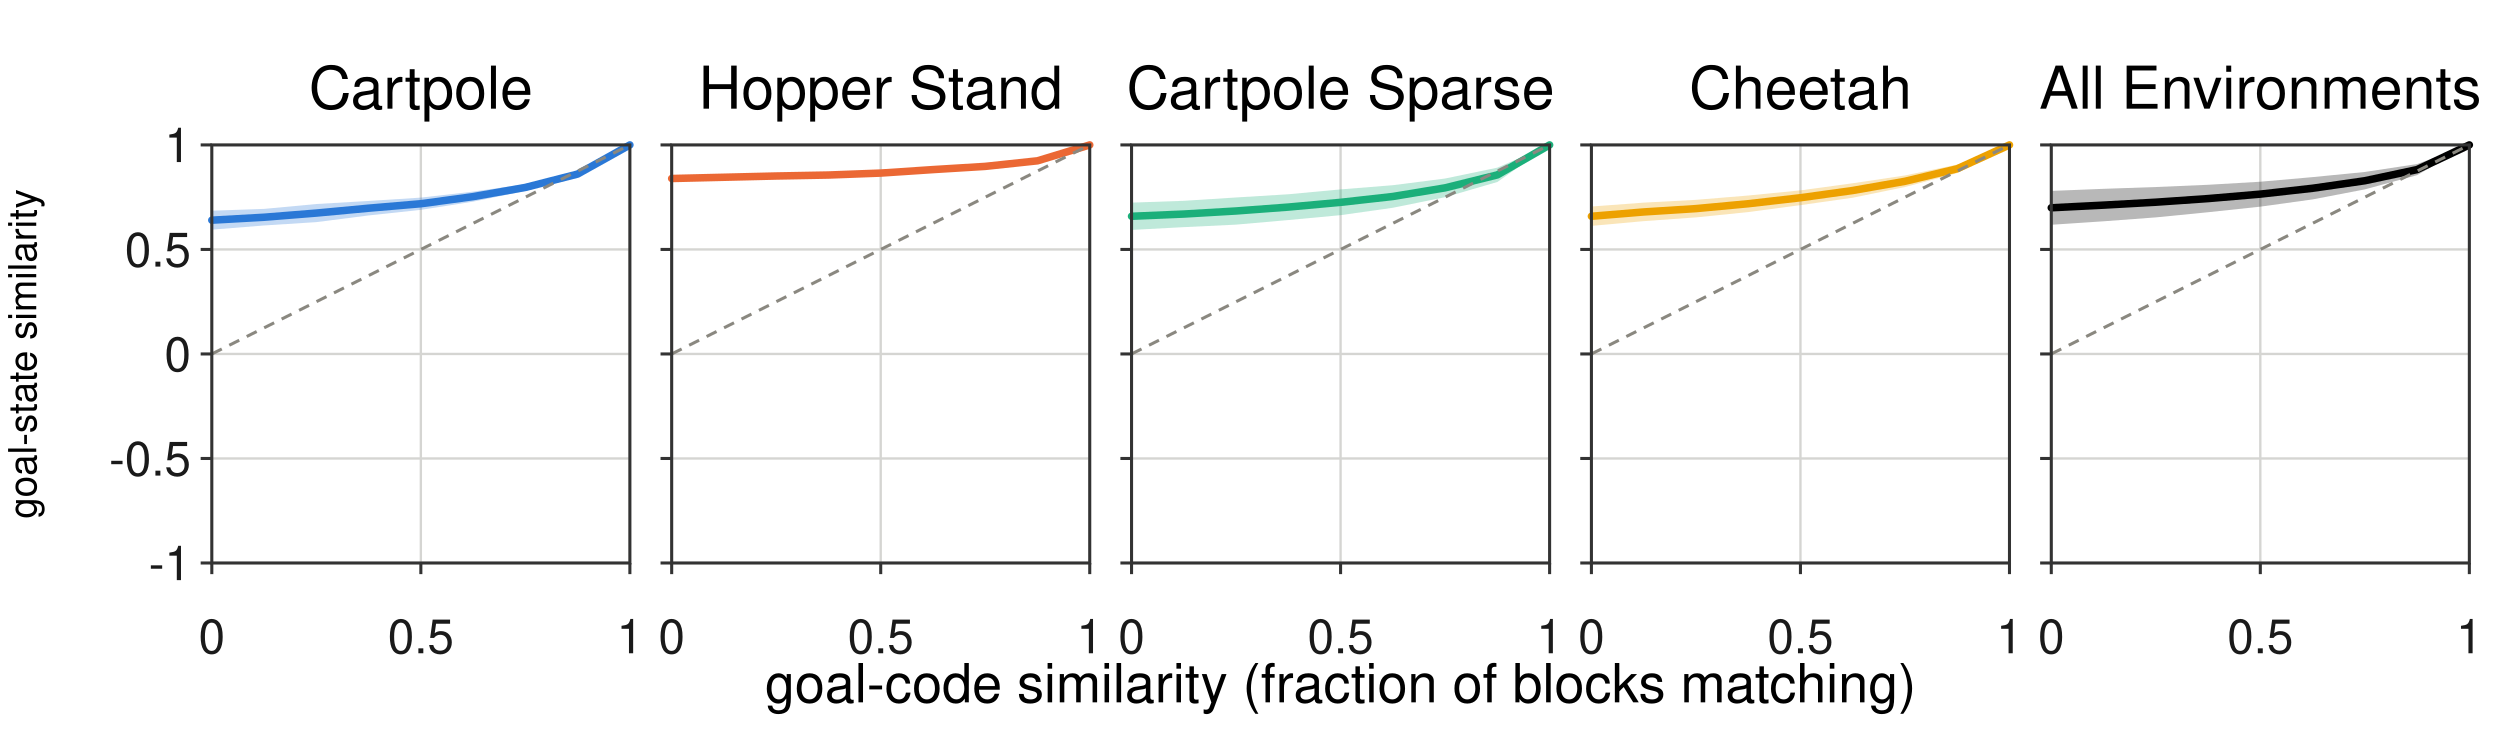
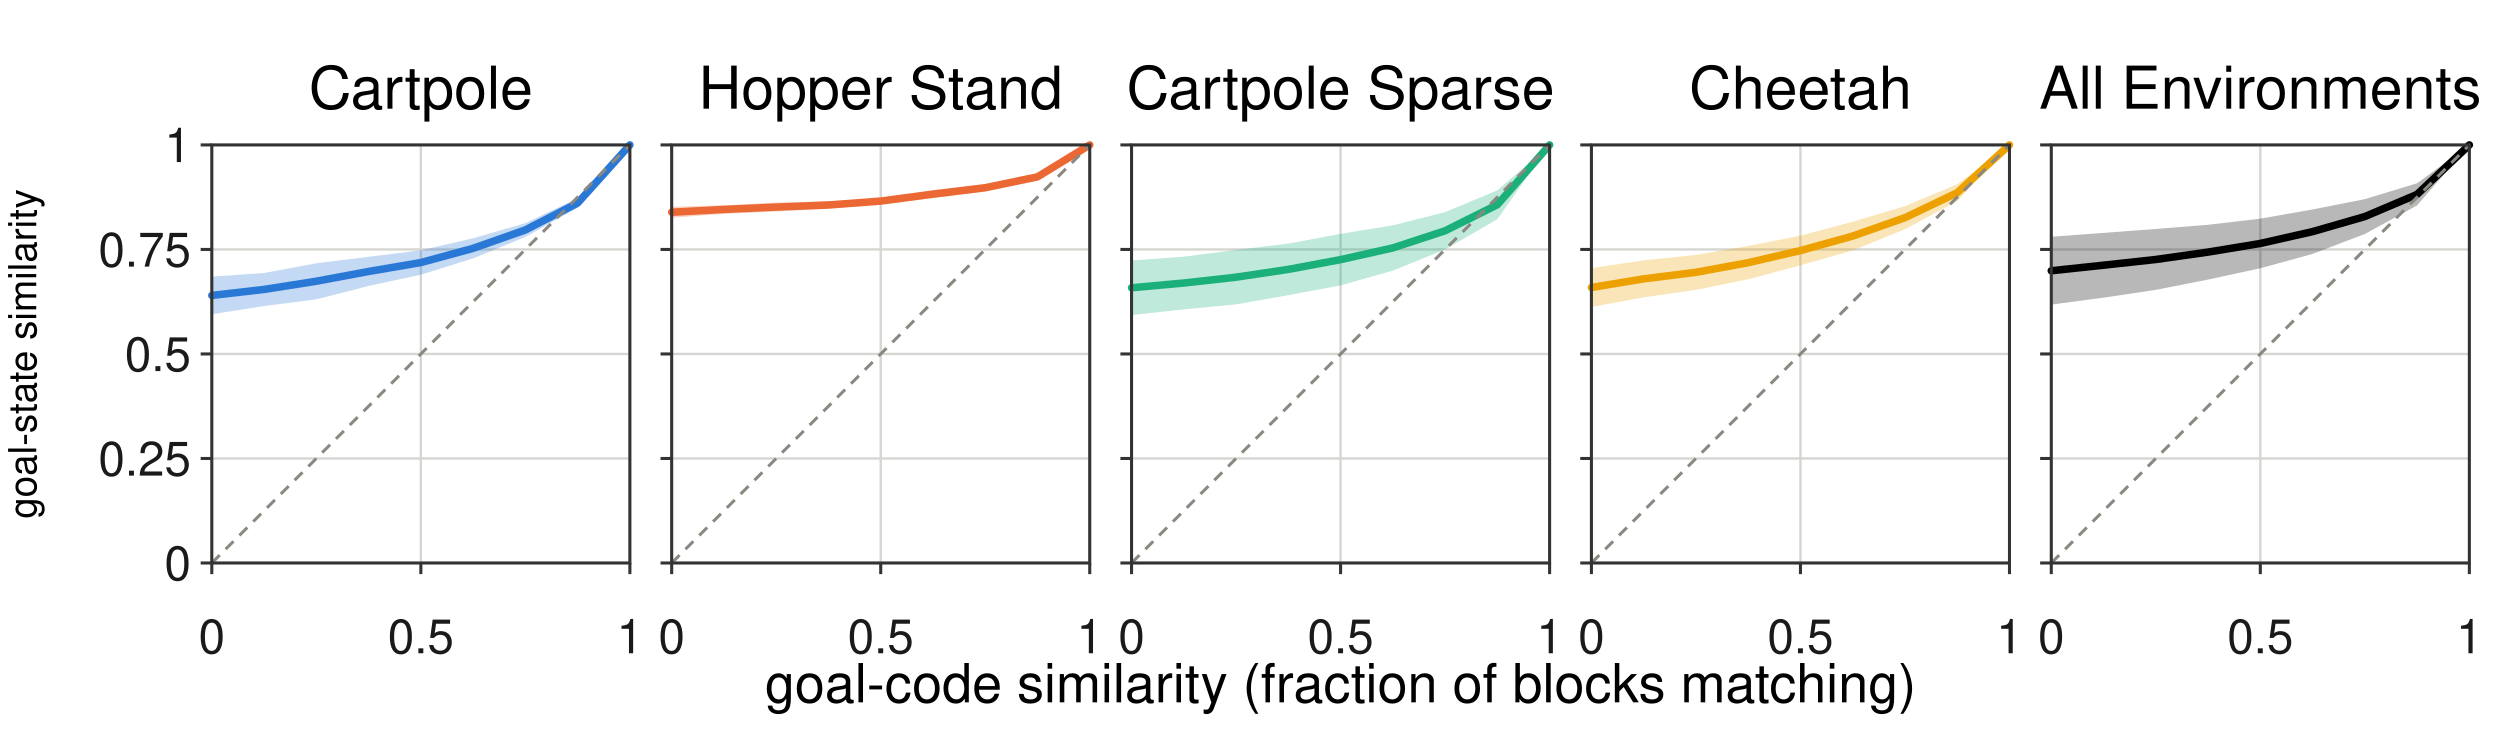
<svg xmlns="http://www.w3.org/2000/svg" width="1794" height="526" viewBox="0 0 1794 526" font-family="Helvetica,Arial,sans-serif">
  <rect width="1794" height="526" fill="white" />
  <line x1="152" y1="404.0" x2="452" y2="404.0" stroke="#d5d5d2" stroke-width="1.7" />
  <line x1="152" y1="329.0" x2="452" y2="329.0" stroke="#d5d5d2" stroke-width="1.7" />
  <line x1="152" y1="254.0" x2="452" y2="254.0" stroke="#d5d5d2" stroke-width="1.7" />
  <line x1="152" y1="179.0" x2="452" y2="179.0" stroke="#d5d5d2" stroke-width="1.7" />
  <line x1="152" y1="104.0" x2="452" y2="104.0" stroke="#d5d5d2" stroke-width="1.7" />
  <line x1="152.0" y1="104" x2="152.0" y2="404" stroke="#d5d5d2" stroke-width="1.7" />
  <line x1="302.0" y1="104" x2="302.0" y2="404" stroke="#d5d5d2" stroke-width="1.7" />
  <line x1="452.0" y1="104" x2="452.0" y2="404" stroke="#d5d5d2" stroke-width="1.7" />
-   <polygon points="452.0,104.0 414.5,123.2 377.0,132.1 339.5,137.5 302.0,141.8 264.5,144.2 227.0,146.4 189.5,149.9 152.0,151.2 152.0,164.8 189.5,161.8 227.0,159.4 264.5,154.6 302.0,150.6 339.5,144.7 377.0,137.0 414.5,126.5 452.0,104.0" fill="#2a78d6" fill-opacity="0.28" />
-   <polyline points="452.0,104.0 414.5,124.9 377.0,134.5 339.5,141.1 302.0,146.2 264.5,149.4 227.0,152.9 189.5,155.9 152.0,158.0" fill="none" stroke="#2a78d6" stroke-width="5.4" stroke-linejoin="round" stroke-linecap="round" />
-   <line x1="152.0" y1="254.0" x2="452.0" y2="104.0" stroke="#8a8880" stroke-width="2.2" stroke-dasharray="8,6" />
+   <polygon points="452.0,104.0 414.5,142.3 377.0,160.1 339.5,171.0 302.0,179.6 264.5,184.3 227.0,188.9 189.5,195.9 152.0,198.5 152.0,225.5 189.5,219.6 227.0,214.8 264.5,205.2 302.0,197.1 339.5,185.4 377.0,170.0 414.5,149.1 452.0,104.0" fill="#2a78d6" fill-opacity="0.28" />
+   <polyline points="452.0,104.0 414.5,145.7 377.0,165.0 339.5,178.2 302.0,188.4 264.5,194.8 227.0,201.8 189.5,207.7 152.0,212.0" fill="none" stroke="#2a78d6" stroke-width="5.4" stroke-linejoin="round" stroke-linecap="round" />
+   <line x1="152.0" y1="404.0" x2="452.0" y2="104.0" stroke="#8a8880" stroke-width="2.2" stroke-dasharray="8,6" />
  <rect x="152" y="104" width="300" height="300" fill="none" stroke="#333333" stroke-width="2.2" />
  <line x1="144" y1="404.0" x2="152" y2="404.0" stroke="#333333" stroke-width="2.2" />
-   <text x="137" y="416.3" font-size="34.1" fill="#1a1a1a" text-anchor="end">-1</text>
+   <text x="137" y="416.3" font-size="34.1" fill="#1a1a1a" text-anchor="end">0</text>
  <line x1="144" y1="329.0" x2="152" y2="329.0" stroke="#333333" stroke-width="2.2" />
-   <text x="137" y="341.3" font-size="34.1" fill="#1a1a1a" text-anchor="end">-0.5</text>
+   <text x="137" y="341.3" font-size="34.1" fill="#1a1a1a" text-anchor="end">0.25</text>
  <line x1="144" y1="254.0" x2="152" y2="254.0" stroke="#333333" stroke-width="2.2" />
-   <text x="137" y="266.3" font-size="34.1" fill="#1a1a1a" text-anchor="end">0</text>
+   <text x="137" y="266.3" font-size="34.1" fill="#1a1a1a" text-anchor="end">0.5</text>
  <line x1="144" y1="179.0" x2="152" y2="179.0" stroke="#333333" stroke-width="2.2" />
-   <text x="137" y="191.3" font-size="34.1" fill="#1a1a1a" text-anchor="end">0.5</text>
+   <text x="137" y="191.3" font-size="34.1" fill="#1a1a1a" text-anchor="end">0.75</text>
  <line x1="144" y1="104.0" x2="152" y2="104.0" stroke="#333333" stroke-width="2.2" />
  <text x="137" y="116.3" font-size="34.1" fill="#1a1a1a" text-anchor="end">1</text>
  <line x1="152.0" y1="404" x2="152.0" y2="412" stroke="#333333" stroke-width="2.2" />
  <text x="152.0" y="468.8" font-size="34.1" fill="#1a1a1a" text-anchor="middle">0</text>
  <line x1="302.0" y1="404" x2="302.0" y2="412" stroke="#333333" stroke-width="2.2" />
  <text x="302.0" y="468.8" font-size="34.1" fill="#1a1a1a" text-anchor="middle">0.5</text>
  <line x1="452.0" y1="404" x2="452.0" y2="412" stroke="#333333" stroke-width="2.2" />
  <text x="452.0" y="468.8" font-size="34.1" fill="#1a1a1a" text-anchor="middle">1</text>
  <text x="302.0" y="78.0" font-size="42.4" fill="#000000" text-anchor="middle">Cartpole</text>
  <line x1="482" y1="404.0" x2="782" y2="404.0" stroke="#d5d5d2" stroke-width="1.7" />
  <line x1="482" y1="329.0" x2="782" y2="329.0" stroke="#d5d5d2" stroke-width="1.7" />
  <line x1="482" y1="254.0" x2="782" y2="254.0" stroke="#d5d5d2" stroke-width="1.7" />
  <line x1="482" y1="179.0" x2="782" y2="179.0" stroke="#d5d5d2" stroke-width="1.7" />
  <line x1="482" y1="104.0" x2="782" y2="104.0" stroke="#d5d5d2" stroke-width="1.7" />
  <line x1="482.0" y1="104" x2="482.0" y2="404" stroke="#d5d5d2" stroke-width="1.7" />
  <line x1="632.0" y1="104" x2="632.0" y2="404" stroke="#d5d5d2" stroke-width="1.7" />
  <line x1="782.0" y1="104" x2="782.0" y2="404" stroke="#d5d5d2" stroke-width="1.7" />
-   <polygon points="782.0,104.0 744.5,114.6 707.0,118.1 669.5,120.3 632.0,123.2 594.5,124.3 557.0,124.6 519.5,125.6 482.0,126.1 482.0,130.1 519.5,128.7 557.0,127.9 594.5,126.8 632.0,125.1 669.5,123.1 707.0,120.6 744.5,116.3 782.0,104.0" fill="#eb6834" fill-opacity="0.28" />
-   <polyline points="782.0,104.0 744.5,115.4 707.0,119.4 669.5,121.7 632.0,124.2 594.5,125.6 557.0,126.3 519.5,127.2 482.0,128.1" fill="none" stroke="#eb6834" stroke-width="5.4" stroke-linejoin="round" stroke-linecap="round" />
-   <line x1="482.0" y1="254.0" x2="782.0" y2="104.0" stroke="#8a8880" stroke-width="2.2" stroke-dasharray="8,6" />
+   <polygon points="782.0,104.0 744.5,125.3 707.0,132.1 669.5,136.5 632.0,142.3 594.5,144.5 557.0,145.3 519.5,147.3 482.0,148.3 482.0,156.3 519.5,153.4 557.0,151.8 594.5,149.7 632.0,146.3 669.5,142.1 707.0,137.3 744.5,128.5 782.0,104.0" fill="#eb6834" fill-opacity="0.28" />
+   <polyline points="782.0,104.0 744.5,126.9 707.0,134.7 669.5,139.3 632.0,144.3 594.5,147.1 557.0,148.6 519.5,150.3 482.0,152.3" fill="none" stroke="#eb6834" stroke-width="5.4" stroke-linejoin="round" stroke-linecap="round" />
+   <line x1="482.0" y1="404.0" x2="782.0" y2="104.0" stroke="#8a8880" stroke-width="2.2" stroke-dasharray="8,6" />
  <rect x="482" y="104" width="300" height="300" fill="none" stroke="#333333" stroke-width="2.2" />
  <line x1="474" y1="404.0" x2="482" y2="404.0" stroke="#333333" stroke-width="2.2" />
  <line x1="474" y1="329.0" x2="482" y2="329.0" stroke="#333333" stroke-width="2.2" />
  <line x1="474" y1="254.0" x2="482" y2="254.0" stroke="#333333" stroke-width="2.2" />
  <line x1="474" y1="179.0" x2="482" y2="179.0" stroke="#333333" stroke-width="2.2" />
  <line x1="474" y1="104.0" x2="482" y2="104.0" stroke="#333333" stroke-width="2.2" />
  <line x1="482.0" y1="404" x2="482.0" y2="412" stroke="#333333" stroke-width="2.2" />
  <text x="482.0" y="468.8" font-size="34.1" fill="#1a1a1a" text-anchor="middle">0</text>
  <line x1="632.0" y1="404" x2="632.0" y2="412" stroke="#333333" stroke-width="2.2" />
  <text x="632.0" y="468.8" font-size="34.1" fill="#1a1a1a" text-anchor="middle">0.5</text>
  <line x1="782.0" y1="404" x2="782.0" y2="412" stroke="#333333" stroke-width="2.2" />
  <text x="782.0" y="468.8" font-size="34.1" fill="#1a1a1a" text-anchor="middle">1</text>
  <text x="632.0" y="78.0" font-size="42.4" fill="#000000" text-anchor="middle">Hopper Stand</text>
  <line x1="812" y1="404.0" x2="1112" y2="404.0" stroke="#d5d5d2" stroke-width="1.7" />
  <line x1="812" y1="329.0" x2="1112" y2="329.0" stroke="#d5d5d2" stroke-width="1.7" />
  <line x1="812" y1="254.0" x2="1112" y2="254.0" stroke="#d5d5d2" stroke-width="1.7" />
  <line x1="812" y1="179.0" x2="1112" y2="179.0" stroke="#d5d5d2" stroke-width="1.7" />
  <line x1="812" y1="104.0" x2="1112" y2="104.0" stroke="#d5d5d2" stroke-width="1.7" />
  <line x1="812.0" y1="104" x2="812.0" y2="404" stroke="#d5d5d2" stroke-width="1.7" />
  <line x1="962.0" y1="104" x2="962.0" y2="404" stroke="#d5d5d2" stroke-width="1.7" />
  <line x1="1112.0" y1="104" x2="1112.0" y2="404" stroke="#d5d5d2" stroke-width="1.7" />
-   <polygon points="1112.0,104.0 1074.5,120.3 1037.0,128.1 999.5,132.9 962.0,135.9 924.5,139.4 887.0,141.7 849.5,144.1 812.0,145.4 812.0,165.0 849.5,163.0 887.0,161.2 924.5,157.9 962.0,154.4 999.5,149.1 1037.0,141.5 1074.5,130.6 1112.0,104.0" fill="#1baf7a" fill-opacity="0.28" />
-   <polyline points="1112.0,104.0 1074.5,125.5 1037.0,134.8 999.5,141.0 962.0,145.2 924.5,148.6 887.0,151.4 849.5,153.6 812.0,155.2" fill="none" stroke="#1baf7a" stroke-width="5.4" stroke-linejoin="round" stroke-linecap="round" />
-   <line x1="812.0" y1="254.0" x2="1112.0" y2="104.0" stroke="#8a8880" stroke-width="2.2" stroke-dasharray="8,6" />
+   <polygon points="1112.0,104.0 1074.5,136.6 1037.0,152.2 999.5,161.7 962.0,167.8 924.5,174.8 887.0,179.3 849.5,184.2 812.0,186.9 812.0,226.1 849.5,222.0 887.0,218.4 924.5,211.8 962.0,204.8 999.5,194.2 1037.0,179.0 1074.5,157.3 1112.0,104.0" fill="#1baf7a" fill-opacity="0.28" />
+   <polyline points="1112.0,104.0 1074.5,146.9 1037.0,165.6 999.5,177.9 962.0,186.3 924.5,193.3 887.0,198.9 849.5,203.1 812.0,206.5" fill="none" stroke="#1baf7a" stroke-width="5.4" stroke-linejoin="round" stroke-linecap="round" />
+   <line x1="812.0" y1="404.0" x2="1112.0" y2="104.0" stroke="#8a8880" stroke-width="2.2" stroke-dasharray="8,6" />
  <rect x="812" y="104" width="300" height="300" fill="none" stroke="#333333" stroke-width="2.2" />
  <line x1="804" y1="404.0" x2="812" y2="404.0" stroke="#333333" stroke-width="2.2" />
  <line x1="804" y1="329.0" x2="812" y2="329.0" stroke="#333333" stroke-width="2.2" />
  <line x1="804" y1="254.0" x2="812" y2="254.0" stroke="#333333" stroke-width="2.2" />
  <line x1="804" y1="179.0" x2="812" y2="179.0" stroke="#333333" stroke-width="2.2" />
  <line x1="804" y1="104.0" x2="812" y2="104.0" stroke="#333333" stroke-width="2.2" />
  <line x1="812.0" y1="404" x2="812.0" y2="412" stroke="#333333" stroke-width="2.2" />
  <text x="812.0" y="468.8" font-size="34.1" fill="#1a1a1a" text-anchor="middle">0</text>
  <line x1="962.0" y1="404" x2="962.0" y2="412" stroke="#333333" stroke-width="2.2" />
  <text x="962.0" y="468.8" font-size="34.1" fill="#1a1a1a" text-anchor="middle">0.5</text>
  <line x1="1112.0" y1="404" x2="1112.0" y2="412" stroke="#333333" stroke-width="2.2" />
  <text x="1112.0" y="468.8" font-size="34.1" fill="#1a1a1a" text-anchor="middle">1</text>
  <text x="962.0" y="78.0" font-size="42.4" fill="#000000" text-anchor="middle">Cartpole Sparse</text>
  <line x1="1142" y1="404.0" x2="1442" y2="404.0" stroke="#d5d5d2" stroke-width="1.7" />
  <line x1="1142" y1="329.0" x2="1442" y2="329.0" stroke="#d5d5d2" stroke-width="1.7" />
  <line x1="1142" y1="254.0" x2="1442" y2="254.0" stroke="#d5d5d2" stroke-width="1.7" />
  <line x1="1142" y1="179.0" x2="1442" y2="179.0" stroke="#d5d5d2" stroke-width="1.7" />
  <line x1="1142" y1="104.0" x2="1442" y2="104.0" stroke="#d5d5d2" stroke-width="1.7" />
  <line x1="1142.0" y1="104" x2="1142.0" y2="404" stroke="#d5d5d2" stroke-width="1.7" />
  <line x1="1292.0" y1="104" x2="1292.0" y2="404" stroke="#d5d5d2" stroke-width="1.7" />
  <line x1="1442.0" y1="104" x2="1442.0" y2="404" stroke="#d5d5d2" stroke-width="1.7" />
-   <polygon points="1442.0,104.0 1404.5,118.1 1367.0,125.9 1329.5,131.5 1292.0,136.6 1254.5,140.3 1217.0,143.4 1179.5,145.4 1142.0,148.2 1142.0,162.1 1179.5,158.7 1217.0,156.0 1254.5,152.2 1292.0,147.2 1329.5,141.9 1367.0,134.2 1404.5,124.2 1442.0,104.0" fill="#eda100" fill-opacity="0.28" />
-   <polyline points="1442.0,104.0 1404.5,121.1 1367.0,130.1 1329.5,136.7 1292.0,141.9 1254.5,146.2 1217.0,149.7 1179.5,152.1 1142.0,155.2" fill="none" stroke="#eda100" stroke-width="5.4" stroke-linejoin="round" stroke-linecap="round" />
-   <line x1="1142.0" y1="254.0" x2="1442.0" y2="104.0" stroke="#8a8880" stroke-width="2.2" stroke-dasharray="8,6" />
+   <polygon points="1442.0,104.0 1404.5,132.2 1367.0,147.9 1329.5,159.1 1292.0,169.1 1254.5,176.5 1217.0,182.9 1179.5,186.8 1142.0,192.4 1142.0,220.3 1179.5,213.4 1217.0,208.0 1254.5,200.4 1292.0,190.4 1329.5,179.7 1367.0,164.5 1404.5,144.3 1442.0,104.0" fill="#eda100" fill-opacity="0.28" />
+   <polyline points="1442.0,104.0 1404.5,138.3 1367.0,156.2 1329.5,169.4 1292.0,179.8 1254.5,188.5 1217.0,195.4 1179.5,200.1 1142.0,206.3" fill="none" stroke="#eda100" stroke-width="5.4" stroke-linejoin="round" stroke-linecap="round" />
+   <line x1="1142.0" y1="404.0" x2="1442.0" y2="104.0" stroke="#8a8880" stroke-width="2.2" stroke-dasharray="8,6" />
  <rect x="1142" y="104" width="300" height="300" fill="none" stroke="#333333" stroke-width="2.2" />
  <line x1="1134" y1="404.0" x2="1142" y2="404.0" stroke="#333333" stroke-width="2.2" />
  <line x1="1134" y1="329.0" x2="1142" y2="329.0" stroke="#333333" stroke-width="2.2" />
  <line x1="1134" y1="254.0" x2="1142" y2="254.0" stroke="#333333" stroke-width="2.2" />
  <line x1="1134" y1="179.0" x2="1142" y2="179.0" stroke="#333333" stroke-width="2.2" />
  <line x1="1134" y1="104.0" x2="1142" y2="104.0" stroke="#333333" stroke-width="2.2" />
  <line x1="1142.0" y1="404" x2="1142.0" y2="412" stroke="#333333" stroke-width="2.2" />
  <text x="1142.0" y="468.8" font-size="34.1" fill="#1a1a1a" text-anchor="middle">0</text>
  <line x1="1292.0" y1="404" x2="1292.0" y2="412" stroke="#333333" stroke-width="2.2" />
  <text x="1292.0" y="468.8" font-size="34.1" fill="#1a1a1a" text-anchor="middle">0.5</text>
  <line x1="1442.0" y1="404" x2="1442.0" y2="412" stroke="#333333" stroke-width="2.2" />
  <text x="1442.0" y="468.8" font-size="34.1" fill="#1a1a1a" text-anchor="middle">1</text>
  <text x="1292.0" y="78.0" font-size="42.4" fill="#000000" text-anchor="middle">Cheetah</text>
  <line x1="1472" y1="404.0" x2="1772" y2="404.0" stroke="#d5d5d2" stroke-width="1.7" />
  <line x1="1472" y1="329.0" x2="1772" y2="329.0" stroke="#d5d5d2" stroke-width="1.7" />
  <line x1="1472" y1="254.0" x2="1772" y2="254.0" stroke="#d5d5d2" stroke-width="1.7" />
  <line x1="1472" y1="179.0" x2="1772" y2="179.0" stroke="#d5d5d2" stroke-width="1.7" />
  <line x1="1472" y1="104.0" x2="1772" y2="104.0" stroke="#d5d5d2" stroke-width="1.7" />
  <line x1="1472.0" y1="104" x2="1472.0" y2="404" stroke="#d5d5d2" stroke-width="1.7" />
  <line x1="1622.0" y1="104" x2="1622.0" y2="404" stroke="#d5d5d2" stroke-width="1.7" />
  <line x1="1772.0" y1="104" x2="1772.0" y2="404" stroke="#d5d5d2" stroke-width="1.7" />
-   <polygon points="1772.0,104.0 1734.5,117.7 1697.0,123.4 1659.5,127.1 1622.0,130.4 1584.5,132.6 1547.0,134.2 1509.5,135.5 1472.0,137.0 1472.0,161.3 1509.5,158.8 1547.0,156.0 1584.5,152.3 1622.0,148.3 1659.5,143.1 1697.0,135.9 1734.5,125.7 1772.0,104.0" fill="#000000" fill-opacity="0.28" />
-   <polyline points="1772.0,104.0 1734.5,121.7 1697.0,129.7 1659.5,135.1 1622.0,139.3 1584.5,142.5 1547.0,145.1 1509.5,147.2 1472.0,149.1" fill="none" stroke="#000000" stroke-width="5.4" stroke-linejoin="round" stroke-linecap="round" />
-   <line x1="1472.0" y1="254.0" x2="1772.0" y2="104.0" stroke="#8a8880" stroke-width="2.2" stroke-dasharray="8,6" />
+   <polygon points="1772.0,104.0 1734.5,131.5 1697.0,142.9 1659.5,150.3 1622.0,156.9 1584.5,161.3 1547.0,164.3 1509.5,167.1 1472.0,169.9 1472.0,218.6 1509.5,213.6 1547.0,208.0 1584.5,200.6 1622.0,192.5 1659.5,182.2 1697.0,167.9 1734.5,147.4 1772.0,104.0" fill="#000000" fill-opacity="0.28" />
+   <polyline points="1772.0,104.0 1734.5,139.5 1697.0,155.4 1659.5,166.2 1622.0,174.7 1584.5,180.9 1547.0,186.2 1509.5,190.3 1472.0,194.3" fill="none" stroke="#000000" stroke-width="5.4" stroke-linejoin="round" stroke-linecap="round" />
+   <line x1="1472.0" y1="404.0" x2="1772.0" y2="104.0" stroke="#8a8880" stroke-width="2.2" stroke-dasharray="8,6" />
  <rect x="1472" y="104" width="300" height="300" fill="none" stroke="#333333" stroke-width="2.2" />
  <line x1="1464" y1="404.0" x2="1472" y2="404.0" stroke="#333333" stroke-width="2.2" />
  <line x1="1464" y1="329.0" x2="1472" y2="329.0" stroke="#333333" stroke-width="2.2" />
  <line x1="1464" y1="254.0" x2="1472" y2="254.0" stroke="#333333" stroke-width="2.2" />
  <line x1="1464" y1="179.0" x2="1472" y2="179.0" stroke="#333333" stroke-width="2.2" />
  <line x1="1464" y1="104.0" x2="1472" y2="104.0" stroke="#333333" stroke-width="2.2" />
  <line x1="1472.0" y1="404" x2="1472.0" y2="412" stroke="#333333" stroke-width="2.2" />
  <text x="1472.0" y="468.8" font-size="34.1" fill="#1a1a1a" text-anchor="middle">0</text>
  <line x1="1622.0" y1="404" x2="1622.0" y2="412" stroke="#333333" stroke-width="2.2" />
  <text x="1622.0" y="468.8" font-size="34.1" fill="#1a1a1a" text-anchor="middle">0.5</text>
  <line x1="1772.0" y1="404" x2="1772.0" y2="412" stroke="#333333" stroke-width="2.2" />
  <text x="1772.0" y="468.8" font-size="34.1" fill="#1a1a1a" text-anchor="middle">1</text>
  <text x="1622.0" y="78.0" font-size="42.4" fill="#000000" text-anchor="middle">All Environments</text>
  <text x="962.0" y="504.0" font-size="38.7" fill="#000000" text-anchor="middle">goal-code similarity (fraction of blocks matching)</text>
  <text x="26.0" y="254.0" font-size="27.7" fill="#000000" text-anchor="middle" transform="rotate(-90 26.0 254.0)">goal-state similarity</text>
</svg>
